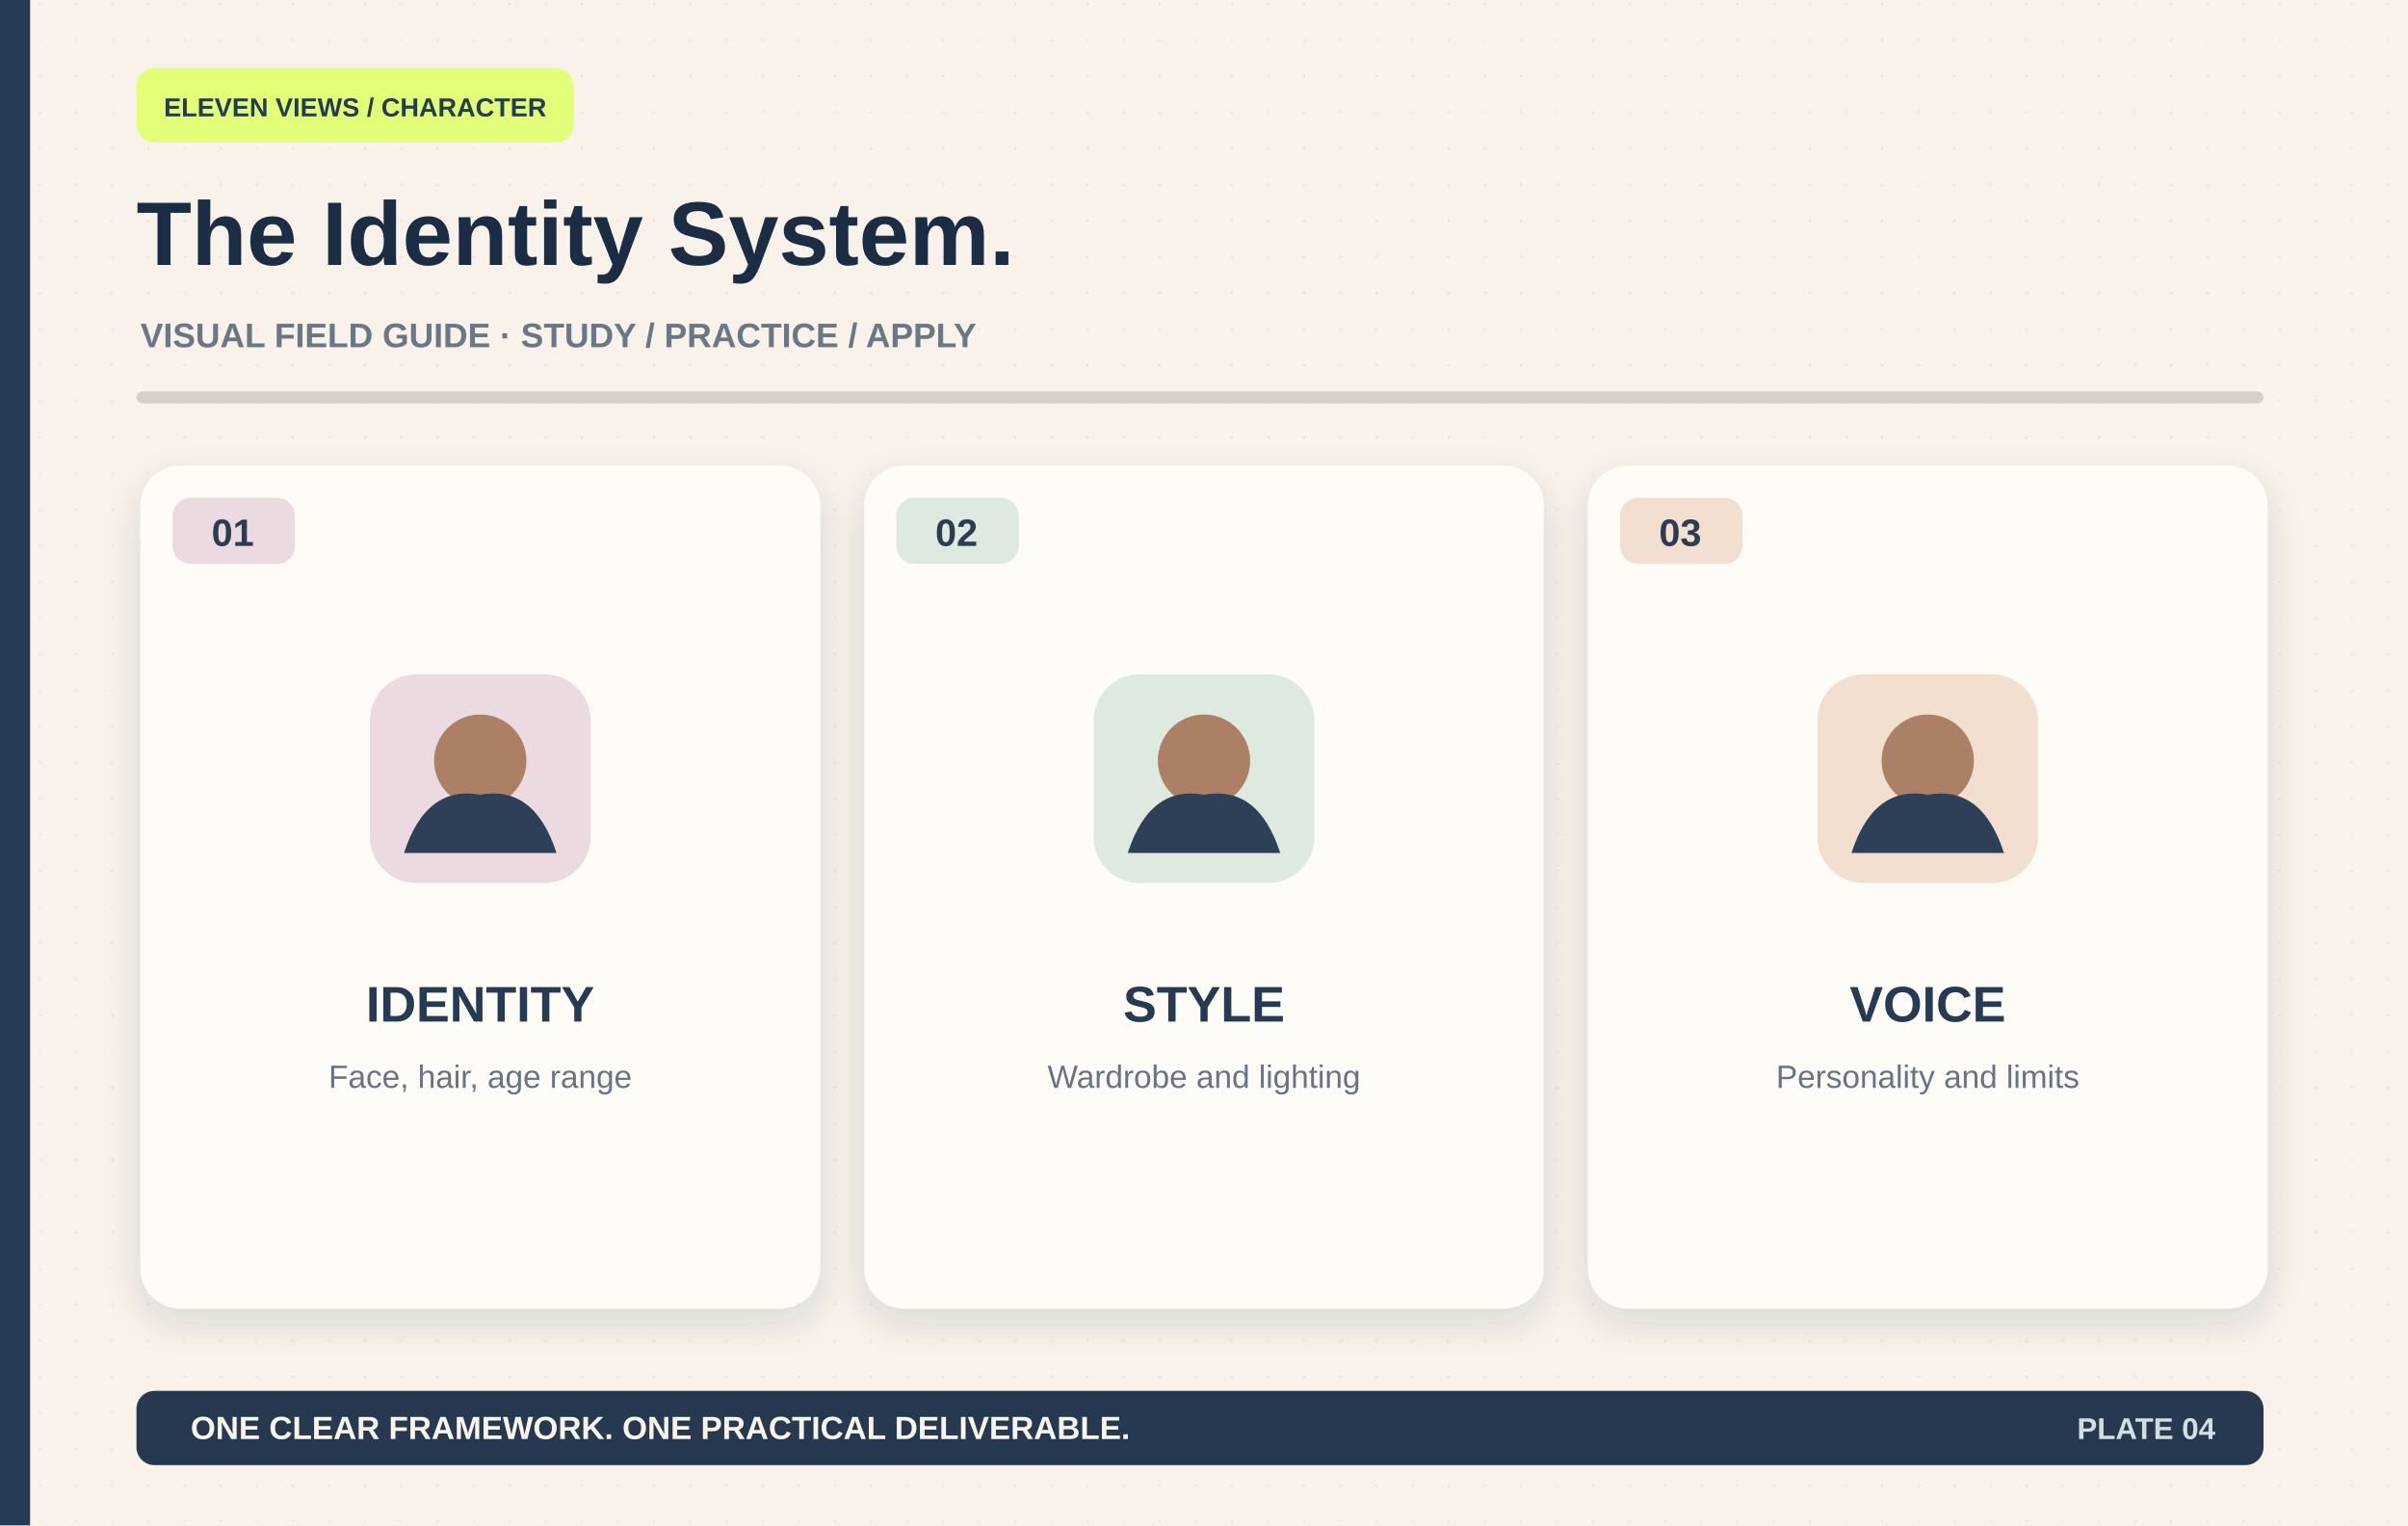
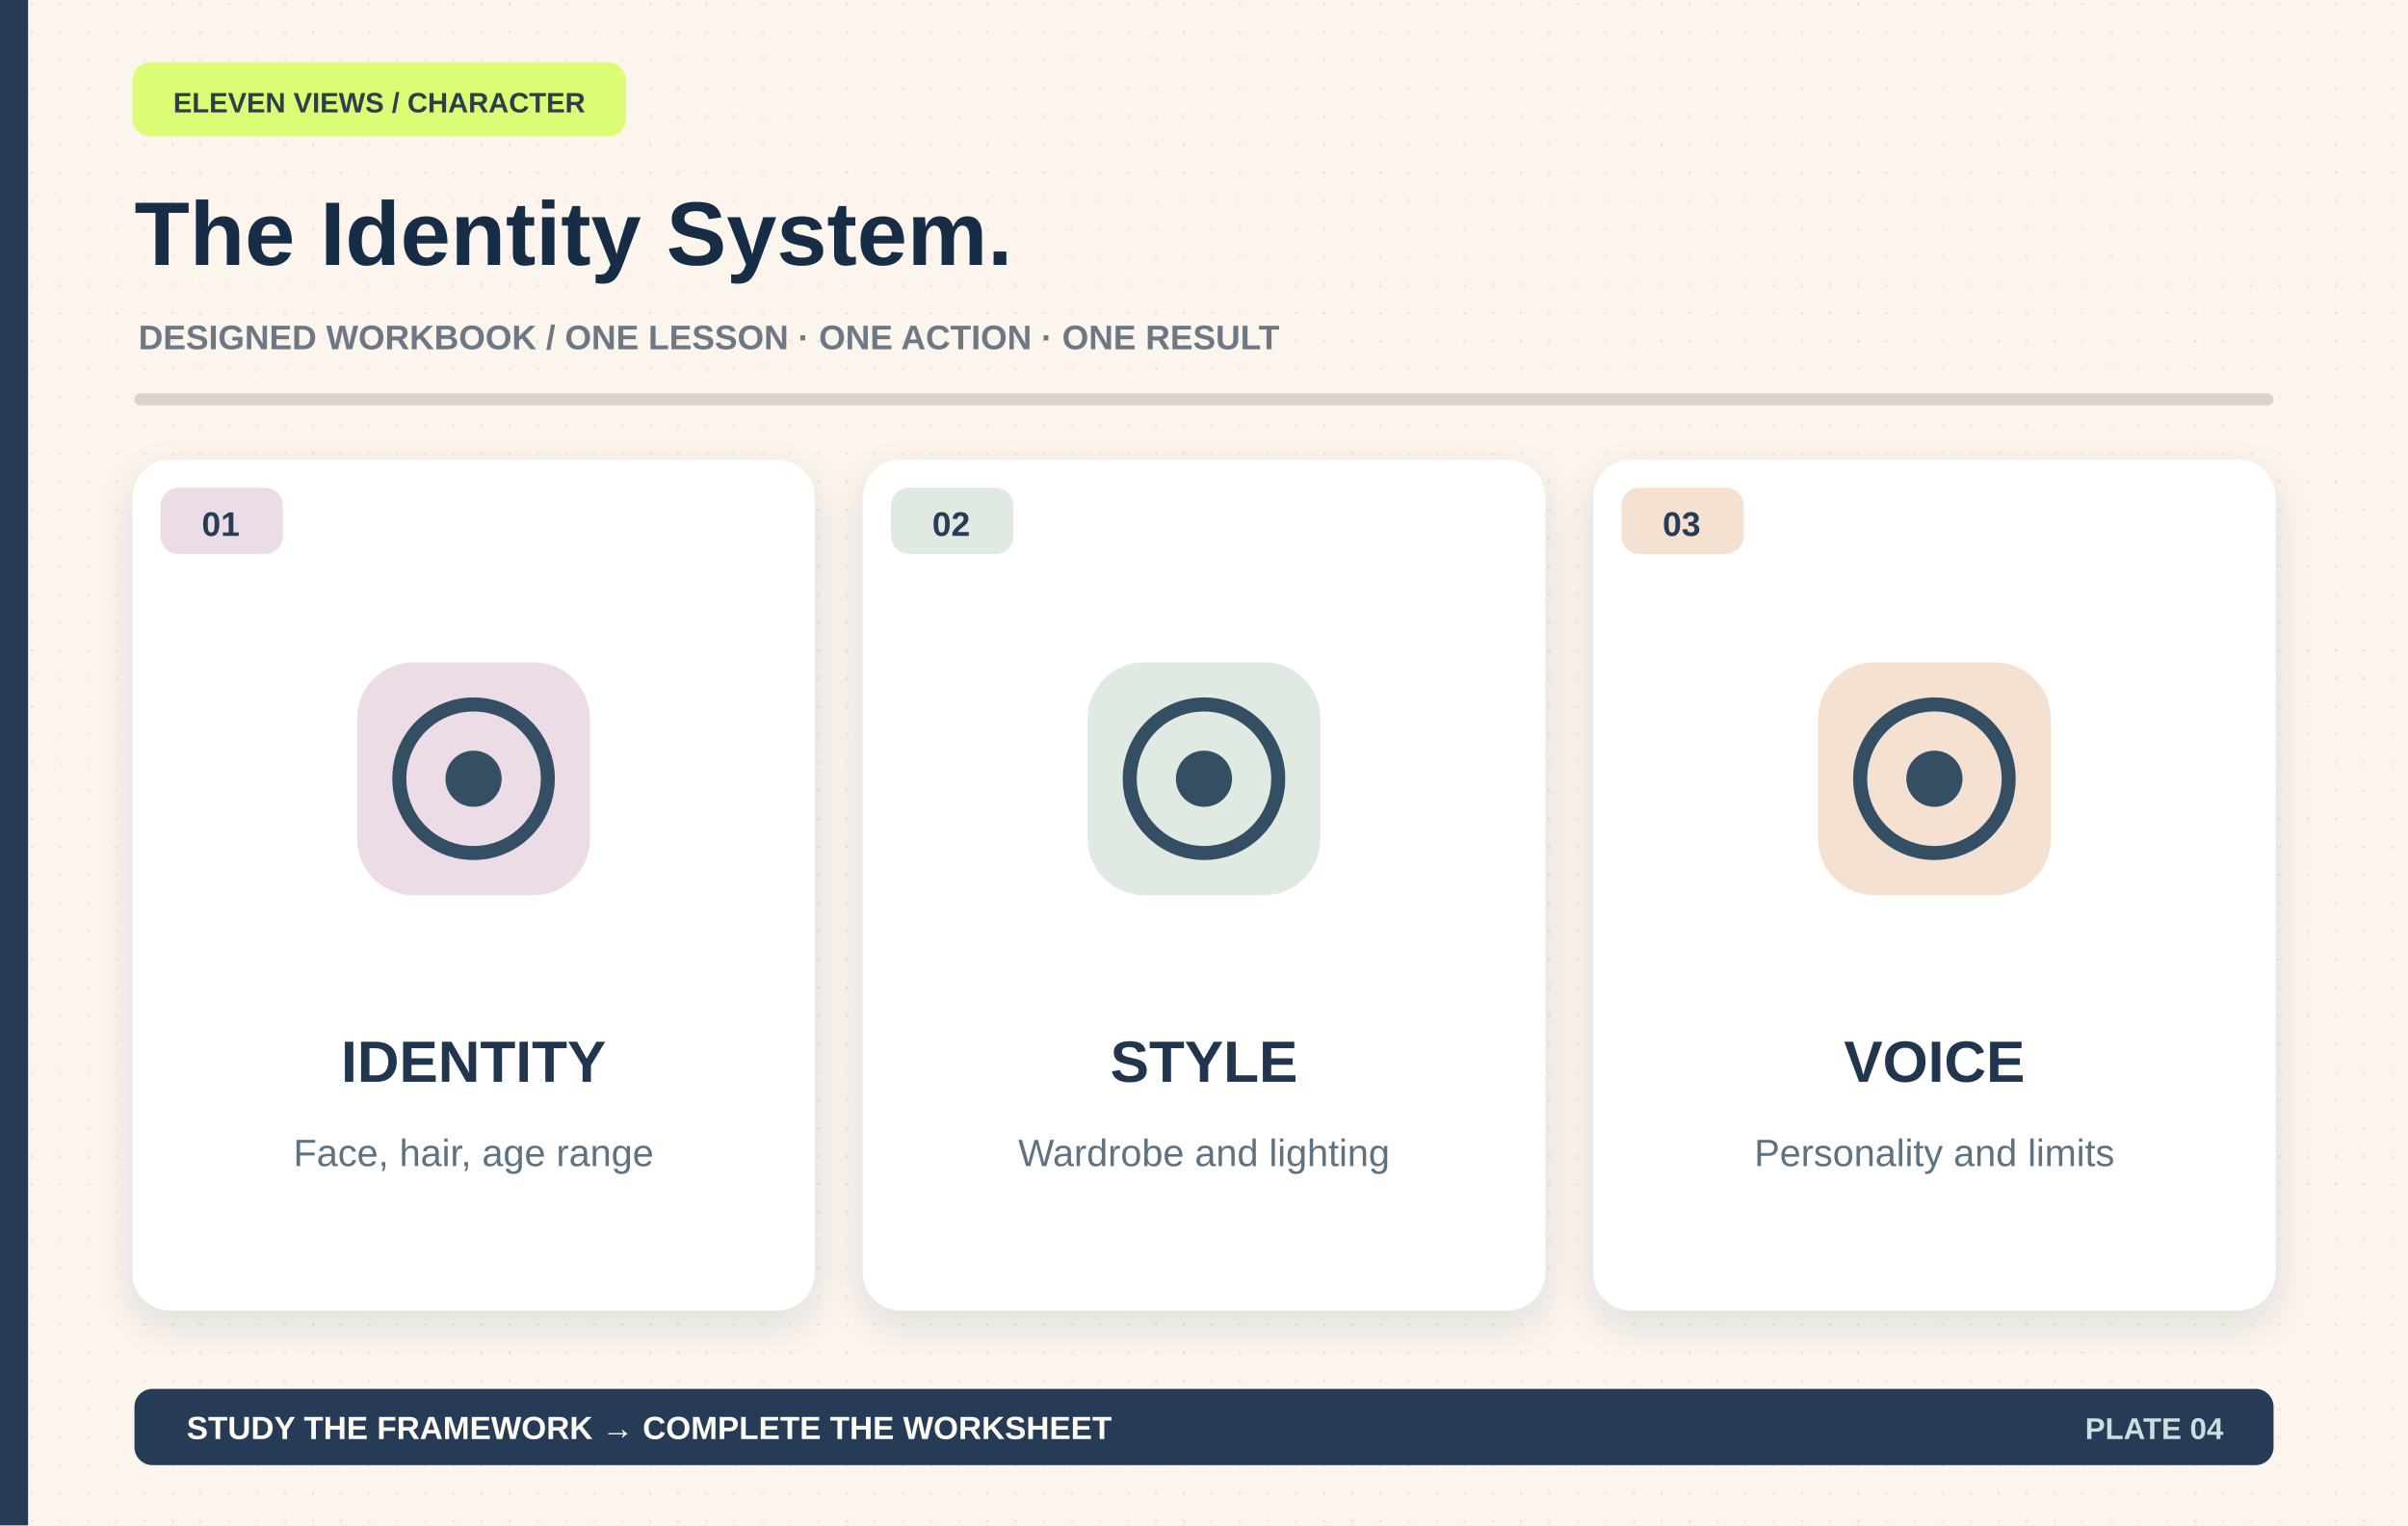
<svg xmlns="http://www.w3.org/2000/svg" width="1200" height="760" viewBox="0 0 1200 760" role="img" aria-label="The Identity System.">
  <defs>
-     <filter id="shadow" x="-10%" y="-10%" width="125%" height="135%">
-       <feDropShadow dx="0" dy="7" stdDeviation="9" flood-color="#26374F" flood-opacity=".13" />
+     <filter id="shade" x="-10%" y="-10%" width="125%" height="135%">
+       <feDropShadow dx="0" dy="7" stdDeviation="9" flood-color="#26374F" flood-opacity=".12" />
    </filter>
-     <pattern id="paper" width="18" height="18" patternUnits="userSpaceOnUse">
-       <circle cx="2" cy="2" r=".6" fill="#E8DED5" />
+     <pattern id="paper" width="14" height="14" patternUnits="userSpaceOnUse">
+       <circle cx="2" cy="2" r=".65" fill="#E8DBD4" />
    </pattern>
  </defs>
-   <rect x="0" y="0" width="1200" height="760" rx="0" fill="#F8F2EA" />
+   <rect x="0" y="0" width="1200" height="760" rx="0" fill="#FBF5EE" />
  <rect x="0" y="0" width="1200" height="760" rx="0" fill="url(#paper)" />
-   <rect x="0" y="0" width="15" height="760" rx="0" fill="#273A55" />
-   <rect x="68" y="34" width="218" height="37" rx="9" fill="#E2FF77" />
-   <text x="177" y="58" fill="#263B4D" font-family="Arial,Helvetica,sans-serif" font-size="13" font-weight="800" text-anchor="middle">ELEVEN VIEWS / CHARACTER</text>
-   <text x="68" y="132" fill="#1A2D45" font-family="Arial,Helvetica,sans-serif" font-size="45" font-weight="800" text-anchor="start">The Identity System.</text>
-   <text x="70" y="173" fill="#6B7785" font-family="Arial,Helvetica,sans-serif" font-size="17" font-weight="600" text-anchor="start">VISUAL FIELD GUIDE  ·  STUDY / PRACTICE / APPLY</text>
-   <rect x="68" y="195" width="1060" height="6" rx="3" fill="#D7D0CA" />
-   <g filter="url(#shadow)">
-     <rect x="70" y="232" width="338.667" height="420" rx="20" fill="#FFFCF8" />
+   <rect x="0" y="0" width="14" height="760" rx="0" fill="#263C55" />
+   <rect x="66" y="31" width="246" height="37" rx="9" fill="#DCFC75" />
+   <text x="189" y="56" fill="#2A404A" font-family="Arial,Helvetica,sans-serif" font-size="14" font-weight="800" text-anchor="middle">ELEVEN VIEWS  /  CHARACTER</text>
+   <text x="67" y="132" fill="#172C45" font-family="Arial,Helvetica,sans-serif" font-size="45" font-weight="800" text-anchor="start">The Identity System.</text>
+   <text x="69" y="174" fill="#6D7884" font-family="Arial,Helvetica,sans-serif" font-size="17" font-weight="600" text-anchor="start">DESIGNED WORKBOOK / ONE LESSON · ONE ACTION · ONE RESULT</text>
+   <rect x="67" y="196" width="1066" height="6" rx="3" fill="#D9D2CD" />
+   <g filter="url(#shade)">
+     <rect x="66" y="229" width="340" height="424" rx="19" fill="#FFFFFF" />
  </g>
-   <rect x="86" y="248" width="61" height="33" rx="9" fill="#EBDBE1" />
-   <text x="116" y="272" fill="#2B3C53" font-family="Arial,Helvetica,sans-serif" font-size="19" font-weight="800" text-anchor="middle">01</text>
-   <rect x="184.333" y="336" width="110" height="104" rx="23" fill="#EBDBE1" />
-   <circle cx="239.333" cy="379" r="23" fill="#AC8064" />
-   <path d="M201.333,425 Q212.333,391 239.333,396 Q266.333,391 277.333,425 Z" fill="#2D4058" />
-   <text x="239.333" y="509" fill="#253B53" font-family="Arial,Helvetica,sans-serif" font-size="25" font-weight="800" text-anchor="middle">IDENTITY</text>
-   <text x="239.333" y="542" fill="#657486" font-family="Arial,Helvetica,sans-serif" font-size="16" font-weight="500" text-anchor="middle">Face, hair, age range</text>
-   <g filter="url(#shadow)">
-     <rect x="430.667" y="232" width="338.667" height="420" rx="20" fill="#FFFCF8" />
+   <rect x="80" y="243" width="61" height="33" rx="9" fill="#EBDCE6" />
+   <text x="110" y="267" fill="#263D57" font-family="Arial,Helvetica,sans-serif" font-size="17" font-weight="800" text-anchor="middle">01</text>
+   <rect x="178" y="330" width="116" height="116" rx="28" fill="#EBDCE6" />
+   <circle cx="236" cy="388" r="37" stroke="#344F64" stroke-width="7" fill="none" />
+   <circle cx="236" cy="388" r="14" fill="#344F64" />
+   <text x="236" y="539" fill="#21364E" font-family="Arial,Helvetica,sans-serif" font-size="29" font-weight="800" text-anchor="middle">IDENTITY</text>
+   <text x="236" y="581" fill="#5F7281" font-family="Arial,Helvetica,sans-serif" font-size="19" font-weight="500" text-anchor="middle">Face, hair, age range</text>
+   <g filter="url(#shade)">
+     <rect x="430" y="229" width="340" height="424" rx="19" fill="#FFFFFF" />
  </g>
-   <rect x="446.667" y="248" width="61" height="33" rx="9" fill="#DEE9E0" />
-   <text x="476.667" y="272" fill="#2B3C53" font-family="Arial,Helvetica,sans-serif" font-size="19" font-weight="800" text-anchor="middle">02</text>
-   <rect x="545" y="336" width="110" height="104" rx="23" fill="#DEE9E0" />
-   <circle cx="600" cy="379" r="23" fill="#AC8064" />
-   <path d="M562,425 Q573,391 600,396 Q627,391 638,425 Z" fill="#2D4058" />
-   <text x="600" y="509" fill="#253B53" font-family="Arial,Helvetica,sans-serif" font-size="25" font-weight="800" text-anchor="middle">STYLE</text>
-   <text x="600" y="542" fill="#657486" font-family="Arial,Helvetica,sans-serif" font-size="16" font-weight="500" text-anchor="middle">Wardrobe and lighting</text>
-   <g filter="url(#shadow)">
-     <rect x="791.333" y="232" width="338.667" height="420" rx="20" fill="#FFFCF8" />
+   <rect x="444" y="243" width="61" height="33" rx="9" fill="#E0EAE3" />
+   <text x="474" y="267" fill="#263D57" font-family="Arial,Helvetica,sans-serif" font-size="17" font-weight="800" text-anchor="middle">02</text>
+   <rect x="542" y="330" width="116" height="116" rx="28" fill="#E0EAE3" />
+   <circle cx="600" cy="388" r="37" stroke="#344F64" stroke-width="7" fill="none" />
+   <circle cx="600" cy="388" r="14" fill="#344F64" />
+   <text x="600" y="539" fill="#21364E" font-family="Arial,Helvetica,sans-serif" font-size="29" font-weight="800" text-anchor="middle">STYLE</text>
+   <text x="600" y="581" fill="#5F7281" font-family="Arial,Helvetica,sans-serif" font-size="19" font-weight="500" text-anchor="middle">Wardrobe and lighting</text>
+   <g filter="url(#shade)">
+     <rect x="794" y="229" width="340" height="424" rx="19" fill="#FFFFFF" />
  </g>
-   <rect x="807.333" y="248" width="61" height="33" rx="9" fill="#F3DFCF" />
-   <text x="837.333" y="272" fill="#2B3C53" font-family="Arial,Helvetica,sans-serif" font-size="19" font-weight="800" text-anchor="middle">03</text>
-   <rect x="905.667" y="336" width="110" height="104" rx="23" fill="#F3DFCF" />
-   <circle cx="960.667" cy="379" r="23" fill="#AC8064" />
-   <path d="M922.667,425 Q933.667,391 960.667,396 Q987.667,391 998.667,425 Z" fill="#2D4058" />
-   <text x="960.667" y="509" fill="#253B53" font-family="Arial,Helvetica,sans-serif" font-size="25" font-weight="800" text-anchor="middle">VOICE</text>
-   <text x="960.667" y="542" fill="#657486" font-family="Arial,Helvetica,sans-serif" font-size="16" font-weight="500" text-anchor="middle">Personality and limits</text>
-   <rect x="68" y="693" width="1060" height="37" rx="9" fill="#273951" />
-   <text x="95" y="717" fill="#FAF5EA" font-family="Arial,Helvetica,sans-serif" font-size="16" font-weight="750" text-anchor="start">ONE CLEAR FRAMEWORK. ONE PRACTICAL DELIVERABLE.</text>
-   <text x="1104" y="717" fill="#D2DFE0" font-family="Arial,Helvetica,sans-serif" font-size="15" font-weight="700" text-anchor="end">PLATE 04</text>
+   <rect x="808" y="243" width="61" height="33" rx="9" fill="#F5E1D2" />
+   <text x="838" y="267" fill="#263D57" font-family="Arial,Helvetica,sans-serif" font-size="17" font-weight="800" text-anchor="middle">03</text>
+   <rect x="906" y="330" width="116" height="116" rx="28" fill="#F5E1D2" />
+   <circle cx="964" cy="388" r="37" stroke="#344F64" stroke-width="7" fill="none" />
+   <circle cx="964" cy="388" r="14" fill="#344F64" />
+   <text x="964" y="539" fill="#21364E" font-family="Arial,Helvetica,sans-serif" font-size="29" font-weight="800" text-anchor="middle">VOICE</text>
+   <text x="964" y="581" fill="#5F7281" font-family="Arial,Helvetica,sans-serif" font-size="19" font-weight="500" text-anchor="middle">Personality and limits</text>
+   <rect x="67" y="692" width="1066" height="38" rx="9" fill="#263B55" />
+   <text x="93" y="717" fill="#FFFCF3" font-family="Arial,Helvetica,sans-serif" font-size="16" font-weight="750" text-anchor="start">STUDY THE FRAMEWORK  →  COMPLETE THE WORKSHEET</text>
+   <text x="1108" y="717" fill="#CDDEDF" font-family="Arial,Helvetica,sans-serif" font-size="15" font-weight="700" text-anchor="end">PLATE 04</text>
</svg>
